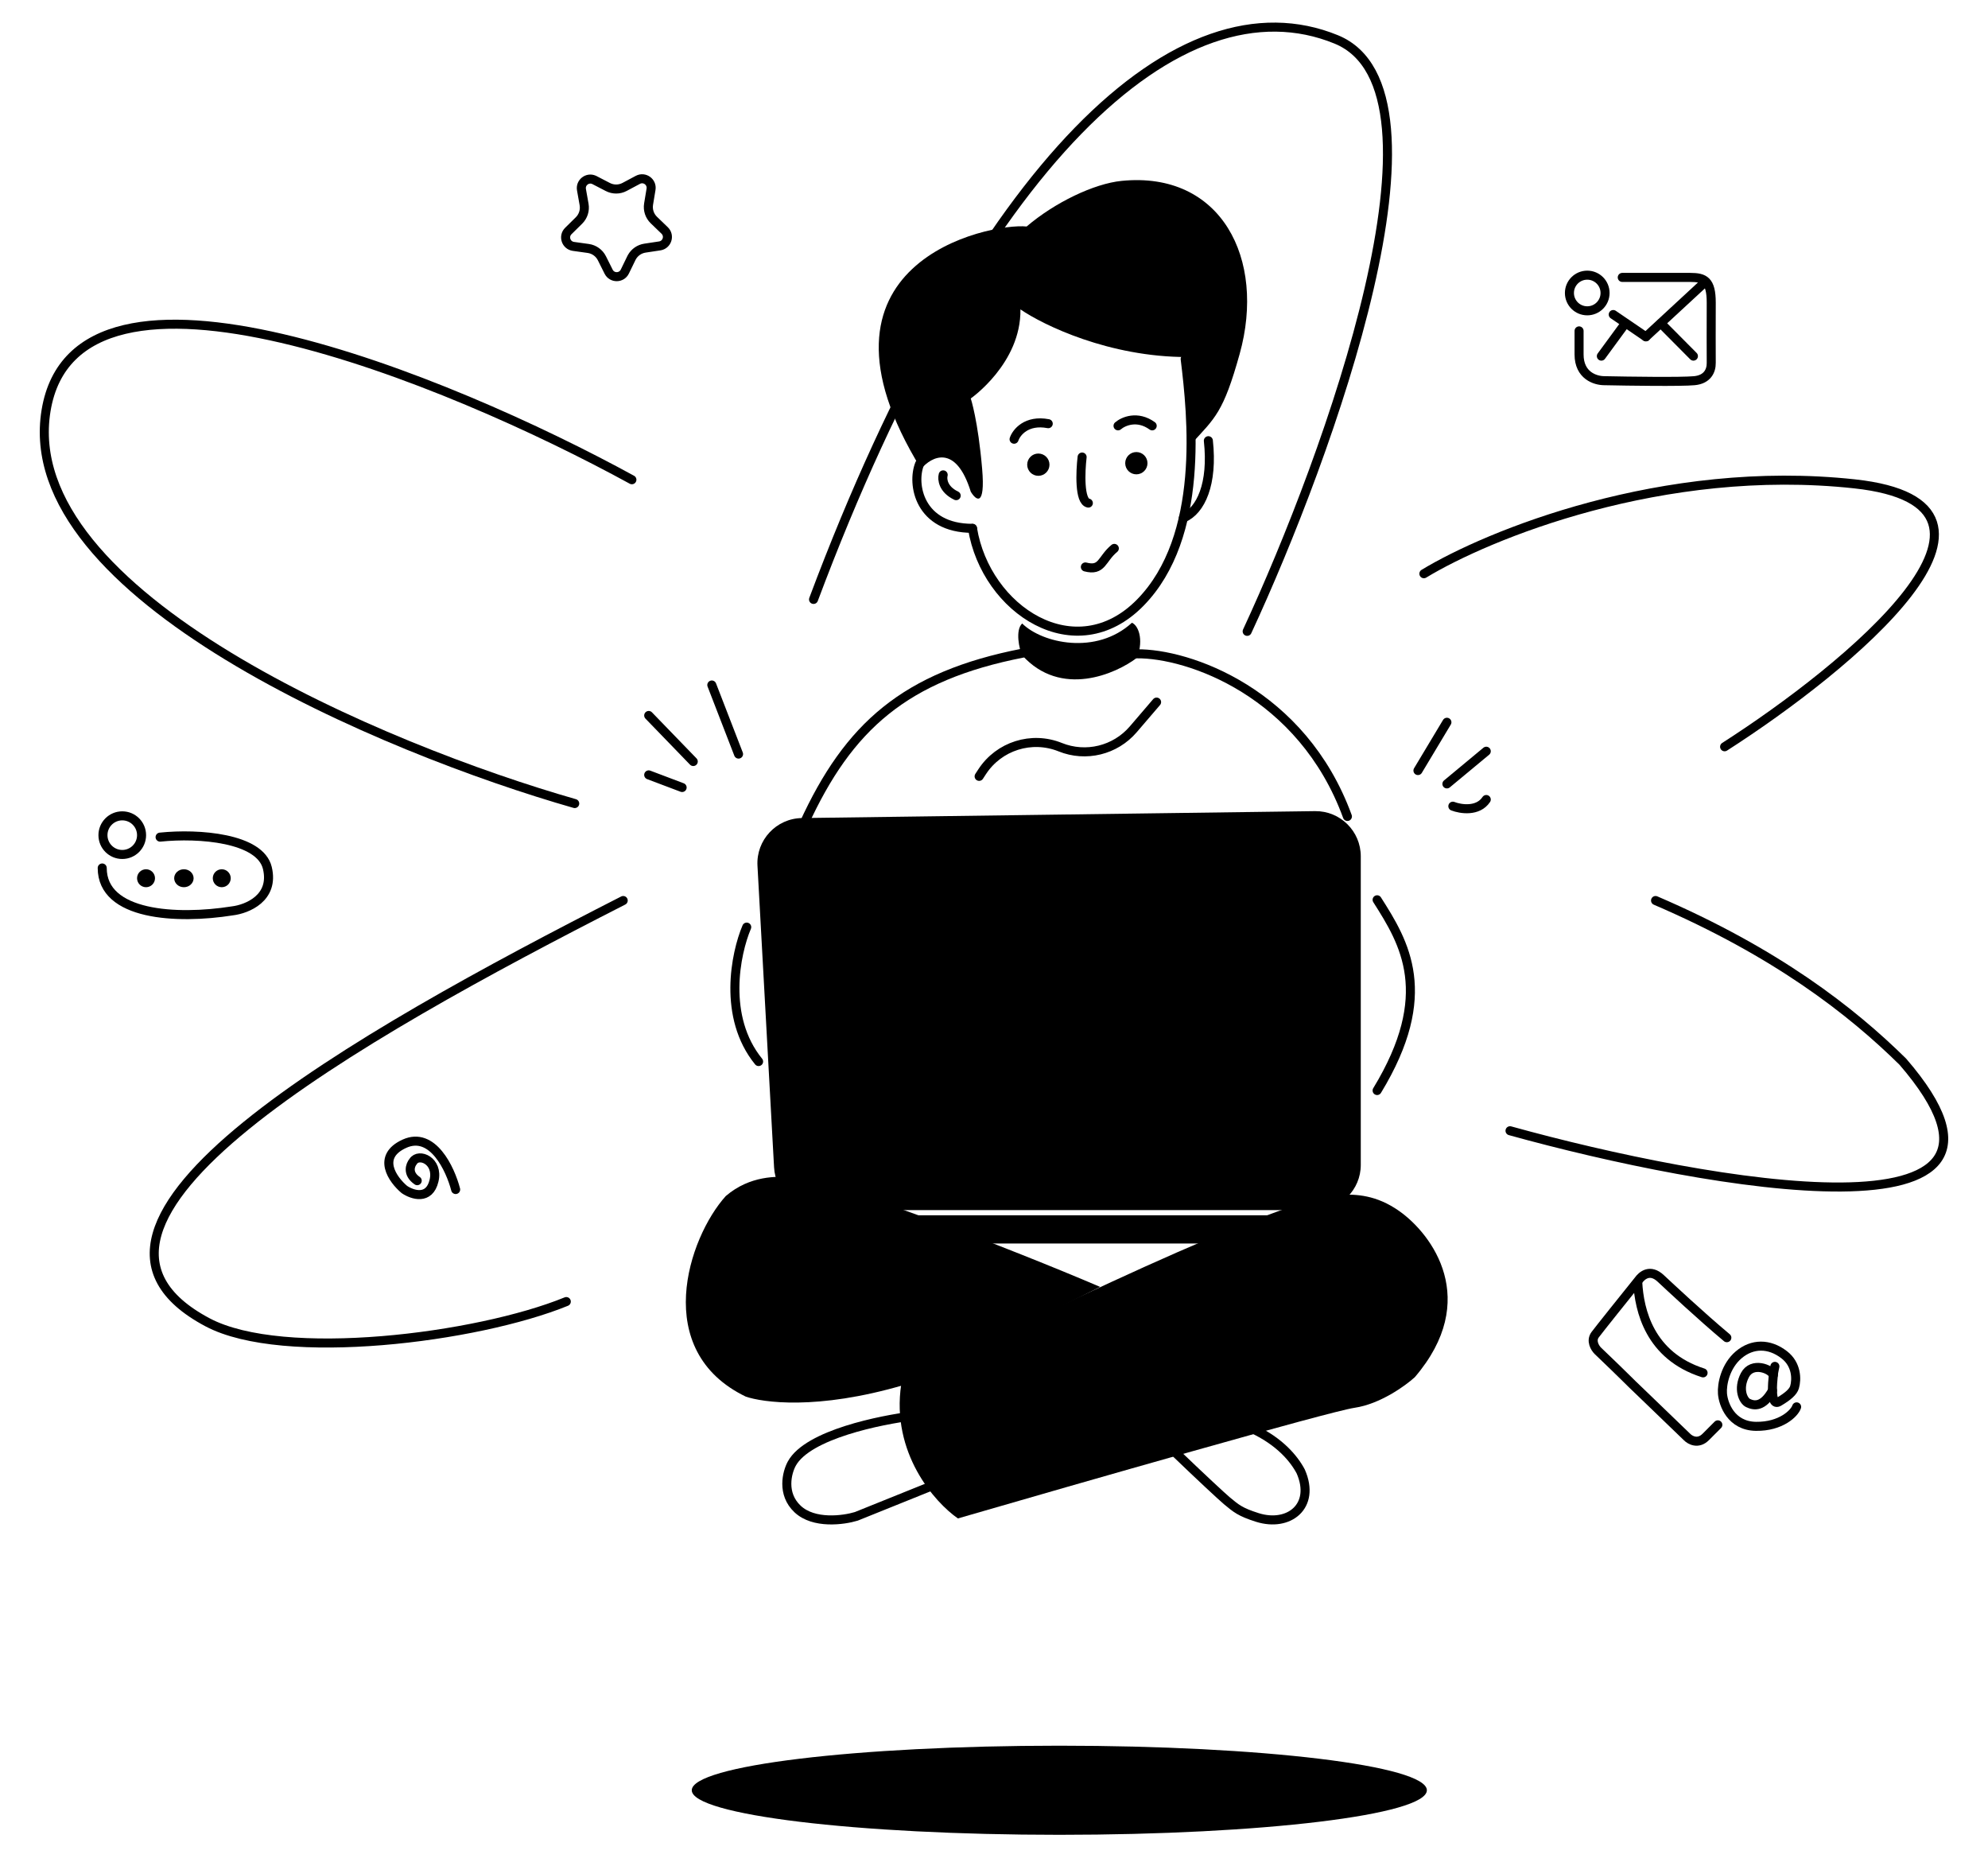
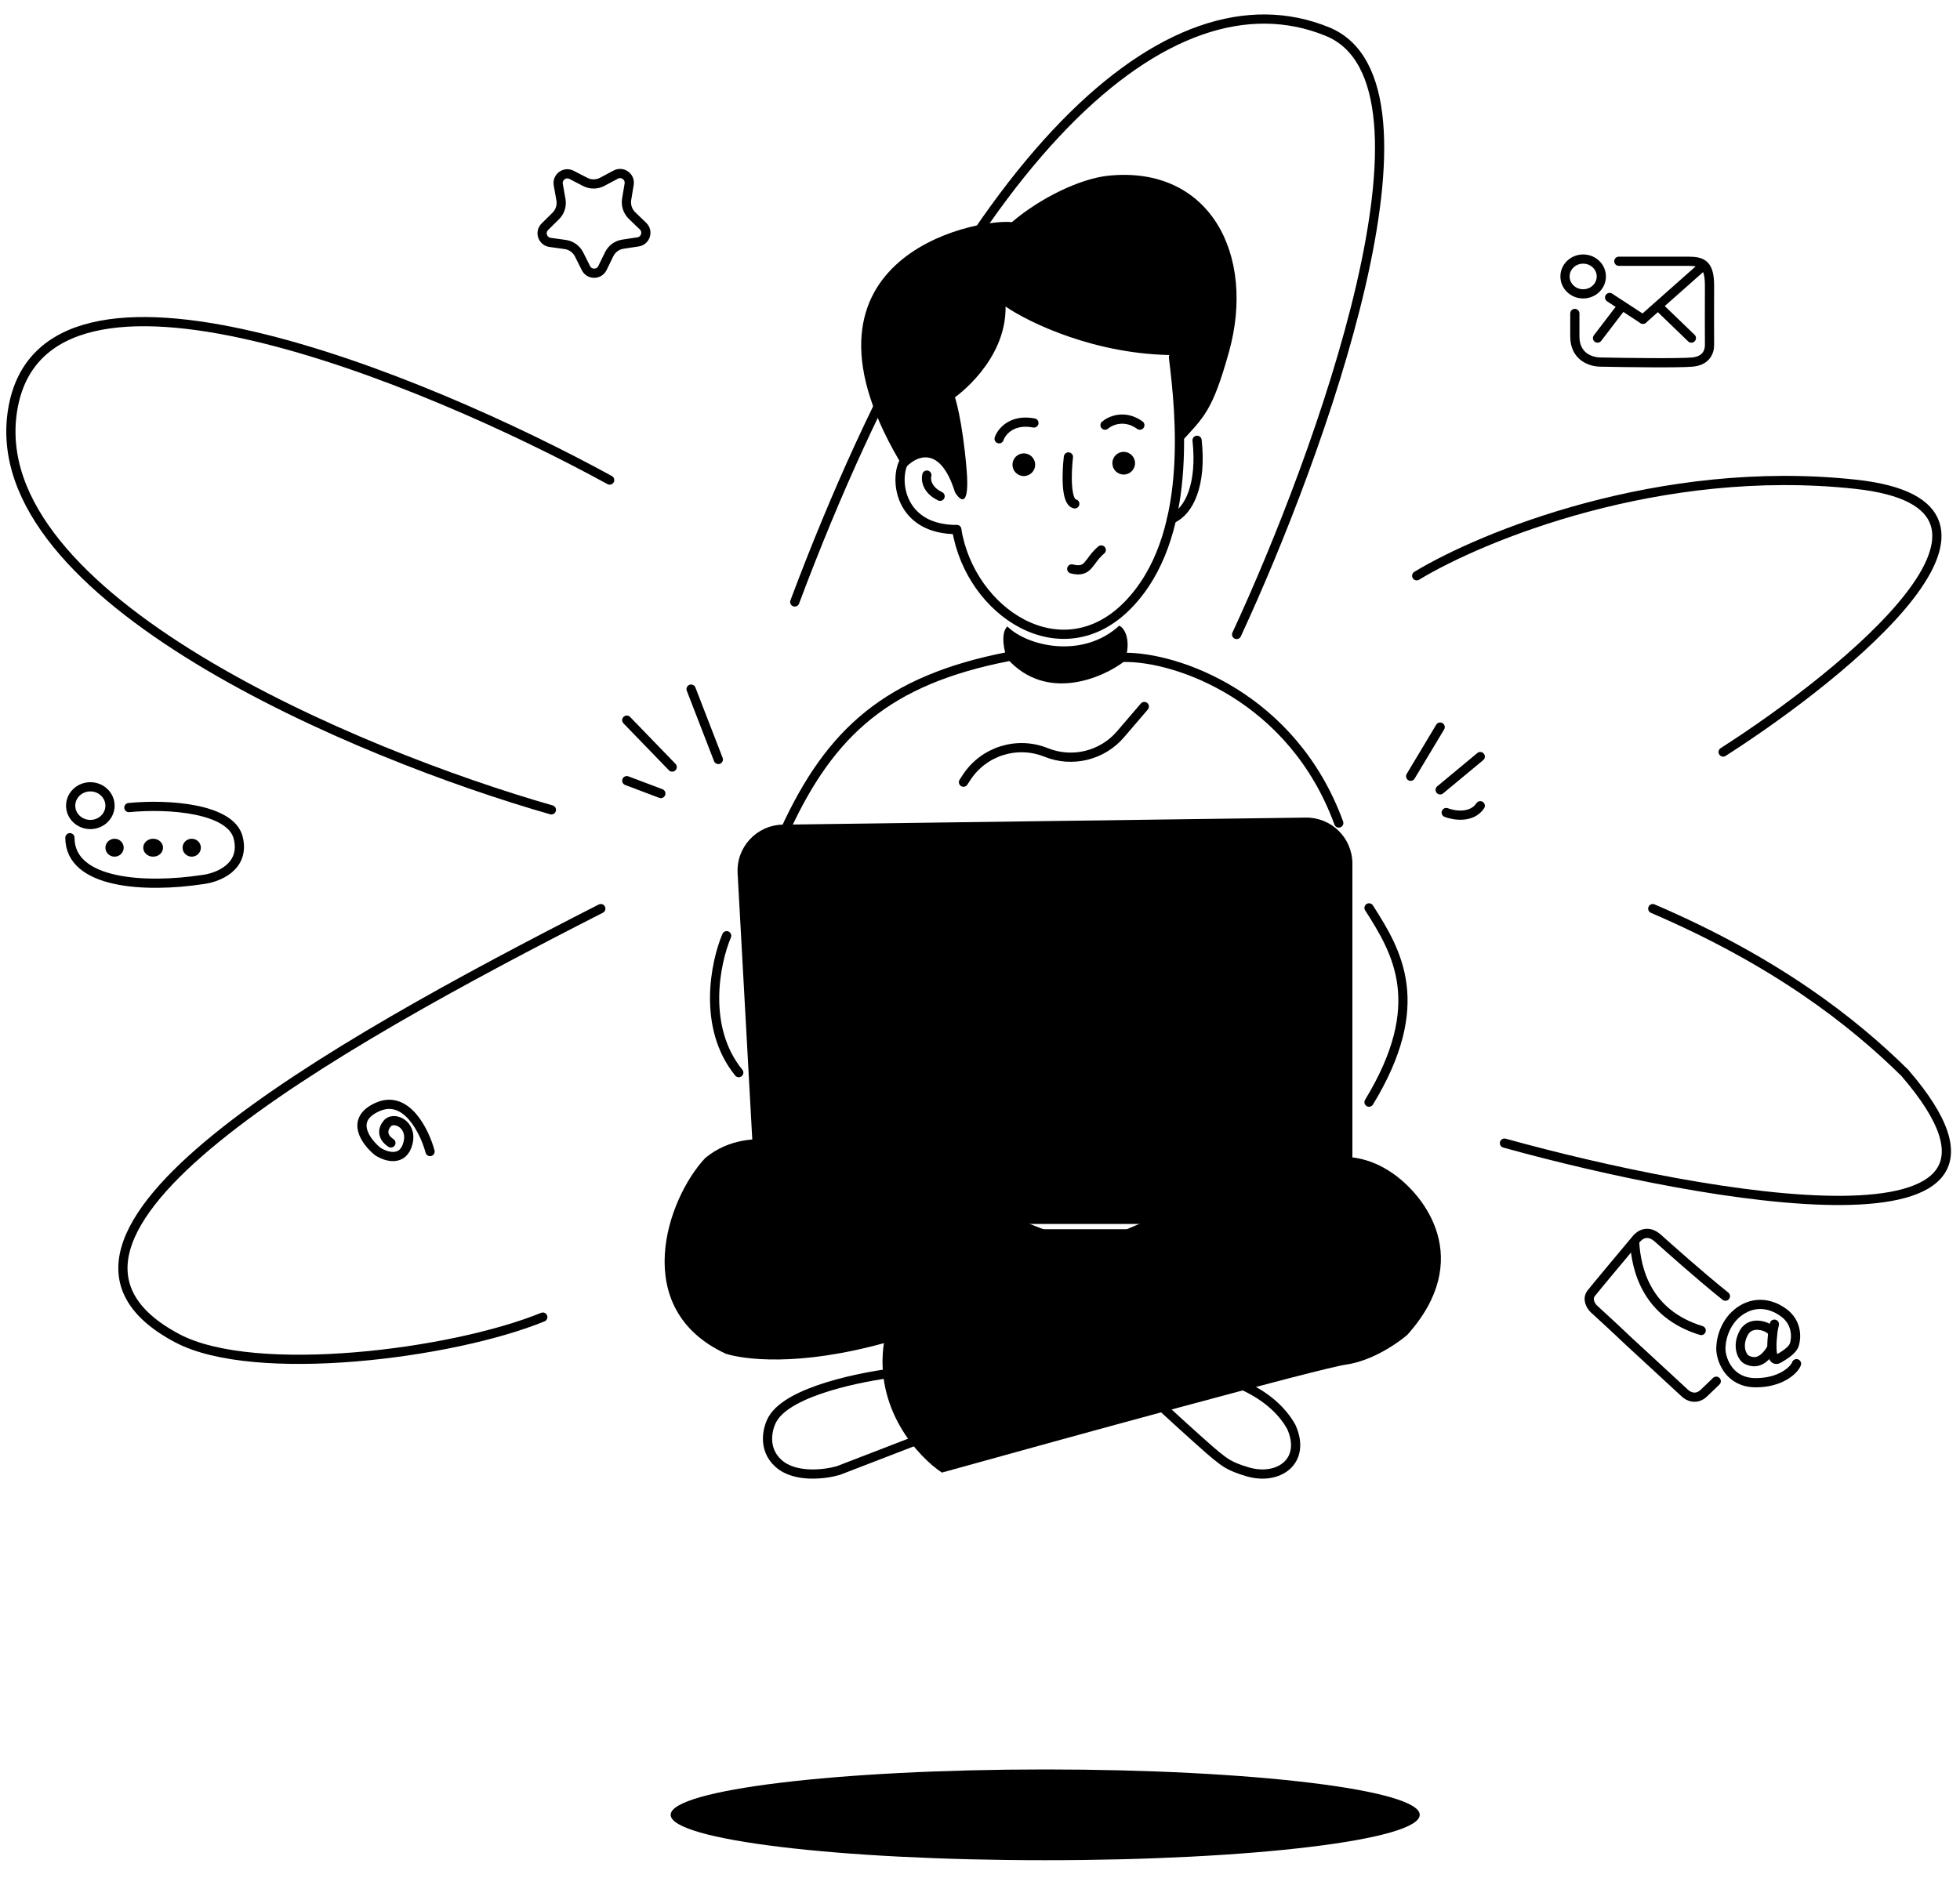
- <svg xmlns="http://www.w3.org/2000/svg" width="440" height="412" viewBox="0 0 440 412" fill="none">
-   <path d="M27.06 189.074C29.42 189.074 31.333 187.161 31.333 184.801C31.333 182.441 29.42 180.528 27.06 180.528C24.7 180.528 22.787 182.441 22.787 184.801C22.787 187.161 24.7 189.074 27.06 189.074Z" stroke="black" stroke-width="2" />
-   <path d="M35.434 185.236C44.053 184.349 57.576 185.398 59.174 192.064C60.772 198.731 54.669 201.169 51.417 201.555C39.038 203.522 22.624 202.596 22.624 192.064" stroke="black" stroke-width="2" stroke-linecap="round" />
-   <path d="M32.32 195.318C32.865 195.318 33.306 194.876 33.306 194.332C33.306 193.787 32.865 193.346 32.32 193.346C31.775 193.346 31.334 193.787 31.334 194.332C31.334 194.876 31.775 195.318 32.32 195.318Z" stroke="black" stroke-width="2" />
-   <path d="M41.851 194.332C41.851 194.811 41.404 195.318 40.7 195.318C39.996 195.318 39.55 194.811 39.55 194.332C39.55 193.853 39.996 193.346 40.7 193.346C41.404 193.346 41.851 193.853 41.851 194.332Z" stroke="black" stroke-width="2" />
-   <path d="M49.082 195.318C49.626 195.318 50.068 194.876 50.068 194.332C50.068 193.787 49.626 193.346 49.082 193.346C48.537 193.346 48.096 193.787 48.096 194.332C48.096 194.876 48.537 195.318 49.082 195.318Z" stroke="black" stroke-width="2" />
-   <path d="M351.302 68.776C353.48 68.776 355.246 67.01 355.246 64.832C355.246 62.654 353.48 60.888 351.302 60.888C349.123 60.888 347.357 62.654 347.357 64.832C347.357 67.01 349.123 68.776 351.302 68.776Z" stroke="black" stroke-width="2" />
-   <path d="M359.05 61.385C361.94 61.385 370.199 61.385 374.083 61.385C377.23 61.385 378.745 62.081 378.745 66.953C378.745 71.687 378.706 77.819 378.745 80.294C378.772 82.034 377.906 83.96 375.016 84.238C372.125 84.517 360.526 84.354 355.087 84.238C353.067 84.238 349.493 83.093 349.493 78.438V73.218" stroke="black" stroke-width="2" stroke-linecap="round" />
-   <path d="M357.053 69.598L364.284 74.528" stroke="black" stroke-width="2" stroke-linecap="round" />
-   <path d="M364.285 74.529L377.432 62.368" stroke="black" stroke-width="2" stroke-linecap="round" />
-   <path d="M367.616 71.57L371.209 75.186L374.801 78.801" stroke="black" stroke-width="2" stroke-linecap="round" />
-   <path d="M354.424 78.801L359.724 71.57" stroke="black" stroke-width="2" stroke-linecap="round" />
-   <path d="M380.206 315.281C379.114 316.375 378.172 317.318 377.523 317.967C375.832 319.661 374.056 318.673 373.38 317.967L362.59 307.572C360.998 306.091 359.651 304.629 353.631 298.886C353.015 298.269 352.038 296.693 353.062 295.326C354.086 293.959 359.841 286.782 362.59 283.364C363.425 282.156 365.237 280.718 367.549 282.868C369.54 284.719 376.366 291.127 382.197 295.999" stroke="black" stroke-width="2" stroke-linecap="round" />
-   <path d="M362.477 283.732C362.816 289.967 365.104 300.004 376.938 303.782" stroke="black" stroke-width="2" stroke-linecap="round" />
-   <path d="M392.487 304.266C391.945 302.887 387.781 301.282 386.206 304.266C384.585 307.344 385.825 309.937 386.88 310.446C388.228 311.095 390.206 311.434 392.297 307.698" stroke="black" stroke-width="2" stroke-linecap="round" />
-   <path d="M392.832 302.347C392.71 303.067 392.585 303.37 392.487 304.266C392.359 305.433 392.276 306.657 392.296 307.698C392.336 309.524 392.697 310.784 393.723 310.176C395.78 308.956 396.891 307.955 397.187 306.935C397.68 305.219 397.683 301.934 394.909 299.786C391.563 297.192 387.79 297.263 384.822 299.786C381.875 302.29 381.069 306.298 381.23 308.378C381.407 310.653 383.105 315.538 388.644 315.615C394.183 315.691 397.184 312.705 397.644 311.307" stroke="black" stroke-width="2" stroke-linecap="round" />
-   <path d="M100.849 263.213C99.667 258.651 95.744 250.238 89.504 253.082C83.264 255.925 86.904 261.02 89.504 263.213C91.254 264.397 95.015 265.665 96.063 261.257C97.111 256.85 92.695 255.037 91.454 256.992C90.799 257.762 90.06 259.693 92.34 261.257" stroke="black" stroke-width="2" stroke-linecap="round" />
-   <path d="M128.695 41.977C128.415 40.396 130.009 39.168 131.447 39.787L131.585 39.853L134.529 41.378C135.697 41.984 137.09 41.976 138.251 41.357L141.177 39.797C142.64 39.018 144.361 40.254 144.091 41.889L143.549 45.16C143.334 46.459 143.772 47.781 144.72 48.694L147.107 50.995C148.3 52.145 147.657 54.164 146.019 54.412L142.74 54.908C141.52 55.092 140.458 55.829 139.855 56.896L139.741 57.113L138.291 60.094C137.566 61.585 135.446 61.597 134.704 60.115L133.22 57.151C132.63 55.973 131.499 55.161 130.195 54.979L126.911 54.521C125.27 54.292 124.603 52.28 125.784 51.116L128.145 48.789C129.082 47.864 129.505 46.538 129.275 45.241L128.695 41.977Z" stroke="black" stroke-width="2" />
-   <path d="M230.184 189.045V216.983" stroke="black" stroke-width="2" stroke-linecap="round" />
-   <path d="M251.22 192.332V218.955" stroke="black" stroke-width="2" stroke-linecap="round" />
-   <path d="M202.019 313.316C195.073 314.181 178.812 317.371 175.251 323.857C174.182 325.803 172.942 330.539 176.533 333.911C180.123 337.285 186.685 336.398 189.516 335.533L206.026 328.884" stroke="black" stroke-width="2" stroke-linecap="round" />
-   <path d="M296.675 264.366C283.714 264.783 226.471 292.496 199.47 306.3C197.17 321.511 206.873 332.433 212.012 335.993C238.927 328.179 294.166 312.343 299.81 311.509C305.455 310.676 311.046 306.648 313.136 304.738C327.77 287.651 316.969 273.135 309.74 268.012C304.593 264.366 300.15 264.254 296.675 264.366Z" fill="black" />
-   <path d="M175.272 260.489C184.455 261.102 224.514 276.627 243.495 284.764L200.087 306.455C180.66 312.153 168.726 310.276 165.081 309.048C144.043 298.912 152.286 273.907 160.645 264.644C166.032 260.059 171.982 260.27 175.272 260.489Z" fill="black" />
-   <path d="M277.476 316.271C283.215 319.03 286.319 322.643 287.892 325.607C291.264 333.324 285.209 337.962 278.297 335.781C274.477 334.576 273.577 333.768 271.553 332.091C270.527 331.239 265.732 326.784 260.258 321.522" stroke="black" stroke-width="2" stroke-linecap="round" />
-   <path d="M167.65 191.564L171.323 258.313C171.615 263.614 175.998 267.763 181.308 267.763H291.178C296.701 267.763 301.178 263.286 301.178 257.763V189.484C301.178 183.909 296.618 179.41 291.043 179.485L177.5 181.016C171.815 181.092 167.337 185.887 167.65 191.564Z" fill="black" />
-   <rect x="171.021" y="268.914" width="130.157" height="6.245" rx="3.122" fill="black" />
-   <path d="M251.548 144.673C262.997 144.509 288.195 153.219 298.22 180.663" stroke="black" stroke-width="2" stroke-linecap="round" />
-   <path d="M226.404 144.511C200.274 149.605 187.784 160.78 177.924 182.309" stroke="black" stroke-width="2" stroke-linecap="round" />
-   <path d="M313.832 170.504L320.241 159.822" stroke="black" stroke-width="2" stroke-linecap="round" />
-   <path d="M320.241 173.461L328.951 166.23" stroke="black" stroke-width="2" stroke-linecap="round" />
-   <path d="M321.557 178.392C323.255 179.049 327.111 179.674 328.952 176.913" stroke="black" stroke-width="2" stroke-linecap="round" />
-   <path d="M153.437 168.505L143.577 158.316" stroke="black" stroke-width="2" stroke-linecap="round" />
-   <path d="M163.461 166.859L157.545 151.575" stroke="black" stroke-width="2" stroke-linecap="round" />
-   <path d="M150.972 174.257L143.577 171.463" stroke="black" stroke-width="2" stroke-linecap="round" />
-   <path d="M304.794 199.101C310.874 208.632 317.777 219.972 304.794 241.308" stroke="black" stroke-width="2" stroke-linecap="round" />
-   <path d="M251.712 145.496C253.191 141.223 251.843 138.348 250.529 137.8C242.64 145.031 230.676 142.347 226.239 137.964C224.662 139.41 225.582 143.688 226.239 145.003C234.785 154.469 246.946 149.166 251.712 145.496Z" fill="black" />
-   <path d="M216.708 171.79L217.371 170.773C221.092 165.062 228.333 162.782 234.655 165.331V165.331C240.331 167.62 246.834 166.032 250.817 161.385L255.985 155.356" stroke="black" stroke-width="2" stroke-linecap="round" />
-   <path d="M165.269 205.148C162.804 210.955 159.879 225.033 167.899 234.894" stroke="black" stroke-width="2" stroke-linecap="round" />
-   <path d="M274.372 78.316C270.757 91.298 268.949 92.449 263.69 98.201C263.69 92.516 262.714 82.975 262.714 79.002C245.494 79.002 230.962 71.972 225.849 68.458C226.032 80.377 214.858 88.17 214.858 88.17C214.858 88.17 216.461 92.984 217.377 103.757C218.109 112.375 216.003 110.71 214.858 108.799C211.561 98.164 206.157 101.006 203.867 103.757C175.769 58.102 218.979 49.28 227.222 50.121C233.45 44.803 242.136 40.636 248.242 40.025C270.264 37.82 280.235 57.264 274.372 78.316Z" fill="black" />
-   <path d="M215.243 116.926C218.201 134.985 238.056 147.971 252.384 133.342C266.712 118.712 263.844 91.934 262.314 79.439" stroke="black" stroke-width="2" stroke-linecap="round" />
-   <path d="M203.542 102.638C201.734 107.075 203.43 116.907 215.243 116.907" stroke="black" stroke-width="2" stroke-linecap="round" />
-   <path d="M208.753 105.076C208.491 106.026 208.7 108.275 211.628 109.678" stroke="black" stroke-width="2" stroke-linecap="round" />
-   <path d="M261.915 114.609C265.771 113.001 268.489 107.049 267.443 97.518" stroke="black" stroke-width="2" stroke-linecap="round" />
-   <path d="M240.223 125.455C244.002 126.441 243.763 123.728 246.632 121.347" stroke="black" stroke-width="2" stroke-linecap="round" />
-   <ellipse cx="251.506" cy="102.493" rx="2.465" ry="2.465" fill="black" />
-   <ellipse cx="229.813" cy="102.823" rx="2.465" ry="2.465" fill="black" />
-   <path d="M224.445 97.188C224.964 95.66 227.202 92.835 232.005 93.751" stroke="black" stroke-width="2" stroke-linecap="round" />
-   <path d="M247.453 94.228C248.599 93.236 251.714 91.847 255.013 94.228" stroke="black" stroke-width="2" stroke-linecap="round" />
-   <path d="M239.502 101.132C239.119 104.377 238.859 110.959 240.88 111.321" stroke="black" stroke-width="2" stroke-linecap="round" />
-   <path d="M334.21 250.208C378.089 262.369 456.906 276.338 421.145 234.924C409.861 223.804 393.208 210.766 366.42 199.263" stroke="black" stroke-width="2" stroke-linecap="round" />
-   <path d="M381.704 165.242C408.984 147.767 452.928 111.667 410.463 107.066C367.998 102.464 329.225 118.405 315.146 126.951" stroke="black" stroke-width="2" stroke-linecap="round" />
-   <path d="M276.034 139.704C294.111 100.756 323.363 20.032 295.754 8.726C261.243 -5.407 216.543 35.349 180.06 132.637" stroke="black" stroke-width="2" stroke-linecap="round" />
-   <path d="M139.856 106.154C99.429 84.023 16.898 49.983 10.192 90.871C3.487 131.758 85.405 165.864 127.202 177.806" stroke="black" stroke-width="2" stroke-linecap="round" />
-   <path d="M137.934 199.263C78.936 229.337 5.013 270.929 45.96 292.607C62.722 301.482 105.615 296.058 125.336 288.006" stroke="black" stroke-width="2" stroke-linecap="round" />
-   <ellipse cx="234.457" cy="396.14" rx="81.348" ry="9.86" fill="black" />
+ <svg xmlns="http://www.w3.org/2000/svg" width="720" height="690" viewBox="0 0 720 690" fill="none">
+   <path d="M33.184 302.956C37.175 302.956 40.41 299.856 40.41 296.031C40.41 292.206 37.175 289.105 33.184 289.105C29.192 289.105 25.957 292.206 25.957 296.031C25.957 299.856 29.192 302.956 33.184 302.956Z" stroke="black" stroke-width="3.383" />
+   <path d="M47.347 296.734C61.923 295.296 84.795 296.996 87.498 307.802C90.201 318.607 79.879 322.559 74.379 323.184C53.443 326.373 25.682 324.873 25.682 307.802" stroke="black" stroke-width="3.383" stroke-linecap="round" />
+   <path d="M42.08 313.076C43.001 313.076 43.747 312.361 43.747 311.478C43.747 310.595 43.001 309.88 42.08 309.88C41.159 309.88 40.412 310.595 40.412 311.478C40.412 312.361 41.159 313.076 42.08 313.076Z" stroke="black" stroke-width="3.383" />
+   <path d="M58.199 311.478C58.199 312.254 57.444 313.076 56.253 313.076C55.062 313.076 54.308 312.254 54.308 311.478C54.308 310.702 55.062 309.88 56.253 309.88C57.444 309.88 58.199 310.702 58.199 311.478Z" stroke="black" stroke-width="3.383" />
+   <path d="M70.428 313.076C71.349 313.076 72.096 312.361 72.096 311.478C72.096 310.595 71.349 309.88 70.428 309.88C69.507 309.88 68.761 310.595 68.761 311.478C68.761 312.361 69.507 313.076 70.428 313.076Z" stroke="black" stroke-width="3.383" />
+   <path d="M581.57 107.975C585.254 107.975 588.24 105.113 588.24 101.582C588.24 98.052 585.254 95.189 581.57 95.189C577.885 95.189 574.899 98.052 574.899 101.582C574.899 105.113 577.885 107.975 581.57 107.975Z" stroke="black" stroke-width="3.383" />
+   <path d="M594.675 95.995C599.563 95.995 613.531 95.995 620.101 95.995C625.423 95.995 627.985 97.123 627.985 105.021C627.985 112.693 627.919 122.633 627.985 126.644C628.031 129.464 626.566 132.586 621.678 133.037C616.789 133.488 597.171 133.225 587.973 133.037C584.556 133.037 578.512 131.181 578.512 123.635V115.174" stroke="black" stroke-width="3.383" stroke-linecap="round" />
+   <path d="M591.296 109.307L603.525 117.298" stroke="black" stroke-width="3.383" stroke-linecap="round" />
+   <path d="M603.529 117.3L625.764 97.589" stroke="black" stroke-width="3.383" stroke-linecap="round" />
+   <path d="M609.163 112.504L615.239 118.364L621.315 124.224" stroke="black" stroke-width="3.383" stroke-linecap="round" />
+   <path d="M586.85 124.224L595.815 112.504" stroke="black" stroke-width="3.383" stroke-linecap="round" />
+   <path d="M630.455 507.514C628.608 509.287 627.015 510.815 625.918 511.868C623.058 514.613 620.054 513.012 618.91 511.868L600.662 495.019C597.968 492.619 595.692 490.249 585.509 480.941C584.467 479.94 582.815 477.386 584.547 475.17C586.279 472.954 596.012 461.322 600.662 455.782C602.073 453.824 605.138 451.495 609.048 454.979C612.416 457.979 623.961 468.365 633.823 476.262" stroke="black" stroke-width="3.383" stroke-linecap="round" />
+   <path d="M600.47 456.38C601.043 466.486 604.914 482.754 624.929 488.876" stroke="black" stroke-width="3.383" stroke-linecap="round" />
+   <path d="M651.226 489.662C650.309 487.427 643.265 484.825 640.603 489.662C637.86 494.651 639.958 498.854 641.742 499.678C644.021 500.73 647.368 501.28 650.903 495.224" stroke="black" stroke-width="3.383" stroke-linecap="round" />
+   <path d="M651.809 486.552C651.603 487.719 651.392 488.21 651.225 489.662C651.009 491.554 650.87 493.538 650.903 495.224C650.97 498.184 651.581 500.227 653.316 499.241C656.795 497.264 658.674 495.642 659.175 493.989C660.008 491.207 660.014 485.882 655.322 482.401C649.663 478.197 643.282 478.312 638.262 482.401C633.278 486.459 631.915 492.956 632.188 496.327C632.486 500.014 635.358 507.933 644.727 508.056C654.094 508.18 659.169 503.34 659.947 501.074" stroke="black" stroke-width="3.383" stroke-linecap="round" />
+   <path d="M157.983 423.121C155.984 415.727 149.348 402.092 138.795 406.701C128.241 411.31 134.397 419.568 138.795 423.121C141.754 425.042 148.116 427.096 149.888 419.952C151.66 412.808 144.192 409.869 142.093 413.039C140.986 414.287 139.736 417.417 143.592 419.952" stroke="black" stroke-width="3.383" stroke-linecap="round" />
+   <path d="M205.079 67.847C204.605 65.173 207.3 63.096 209.732 64.142L209.967 64.254L214.945 66.835C216.921 67.859 219.275 67.845 221.24 66.798L226.188 64.161C228.662 62.842 231.575 64.932 231.117 67.698L230.201 73.23C229.837 75.427 230.578 77.662 232.181 79.207L236.219 83.097C238.237 85.043 237.149 88.459 234.377 88.878L228.832 89.716C226.631 90.048 224.733 91.444 223.759 93.446L221.307 98.488C220.081 101.009 216.496 101.03 215.241 98.523L212.731 93.509C211.734 91.518 209.821 90.145 207.616 89.837L202.062 89.063C199.285 88.676 198.158 85.272 200.155 83.304L204.147 79.367C205.633 77.901 206.355 75.838 206.119 73.78L206.059 73.368L205.079 67.847Z" stroke="black" stroke-width="3.383" />
+   <path d="M376.725 316.581V363.832" stroke="black" stroke-width="3.383" stroke-linecap="round" />
+   <path d="M412.301 322.141V367.168" stroke="black" stroke-width="3.383" stroke-linecap="round" />
+   <path d="M329.089 504.33C317.341 505.732 289.84 510.902 283.816 521.415C282.009 524.569 279.912 532.244 285.984 537.711C292.057 543.178 303.154 541.741 307.943 540.339L335.867 529.563" stroke="black" stroke-width="3.383" stroke-linecap="round" />
+   <path d="M489.179 424.99C467.259 425.666 370.445 470.583 324.778 492.958C320.889 517.612 337.299 535.315 345.991 541.084C391.511 528.419 484.936 502.752 494.483 501.401C504.029 500.05 513.486 493.521 517.021 490.425C541.77 462.731 523.503 439.203 511.276 430.9C502.572 424.99 495.058 424.808 489.179 424.99Z" fill="black" />
+   <path d="M283.853 418.707C299.384 419.7 367.136 444.864 399.238 458.052L325.821 493.21C292.965 502.444 272.781 499.402 266.617 497.411C231.036 480.983 244.977 440.455 259.113 425.442C268.225 418.01 278.288 418.351 283.853 418.707Z" fill="black" />
+   <path d="M456.709 509.119C466.416 513.589 471.664 519.446 474.325 524.25C480.028 536.758 469.788 544.276 458.097 540.741C451.637 538.788 450.114 537.478 446.692 534.759C444.955 533.379 436.846 526.157 427.588 517.629" stroke="black" stroke-width="3.383" stroke-linecap="round" />
+   <path d="M270.962 320.843L277.174 433.733C277.667 442.699 285.082 449.717 294.061 449.717H479.883C489.224 449.717 496.796 442.145 496.796 432.804V317.325C496.796 307.895 489.084 300.287 479.655 300.414L287.621 303.002C278.006 303.132 270.433 311.242 270.962 320.843Z" fill="black" />
+   <rect x="276.664" y="451.664" width="220.132" height="10.562" rx="5.281" fill="black" />
+   <path d="M412.856 241.536C432.22 241.258 474.838 255.989 491.793 302.406" stroke="black" stroke-width="3.383" stroke-linecap="round" />
+   <path d="M370.332 241.262C326.138 249.878 305.015 268.778 288.338 305.189" stroke="black" stroke-width="3.383" stroke-linecap="round" />
+   <path d="M518.198 285.225L529.038 267.158" stroke="black" stroke-width="3.383" stroke-linecap="round" />
+   <path d="M529.037 290.226L543.768 277.996" stroke="black" stroke-width="3.383" stroke-linecap="round" />
+   <path d="M531.262 298.564C534.134 299.676 540.656 300.732 543.769 296.062" stroke="black" stroke-width="3.383" stroke-linecap="round" />
+   <path d="M246.924 281.843L230.247 264.61" stroke="black" stroke-width="3.383" stroke-linecap="round" />
+   <path d="M263.877 279.058L253.871 253.209" stroke="black" stroke-width="3.383" stroke-linecap="round" />
+   <path d="M242.755 291.571L230.247 286.846" stroke="black" stroke-width="3.383" stroke-linecap="round" />
+   <path d="M502.911 333.589C513.195 349.71 524.868 368.888 502.911 404.973" stroke="black" stroke-width="3.383" stroke-linecap="round" />
+   <path d="M413.134 242.927C415.635 235.701 413.356 230.838 411.133 229.911C397.792 242.141 377.557 237.601 370.052 230.189C367.384 232.635 368.941 239.87 370.052 242.093C384.505 258.103 405.073 249.135 413.134 242.927Z" fill="black" />
+   <path d="M353.933 287.399L355.054 285.679C361.347 276.02 373.594 272.163 384.286 276.474V276.474C393.886 280.345 404.886 277.66 411.622 269.801L420.362 259.604" stroke="black" stroke-width="3.383" stroke-linecap="round" />
+   <path d="M266.935 343.817C262.766 353.638 257.819 377.449 271.383 394.125" stroke="black" stroke-width="3.383" stroke-linecap="round" />
+   <path d="M451.46 129.306C445.345 151.264 442.287 153.21 433.393 162.938C433.393 153.324 431.741 137.186 431.741 130.467C402.619 130.467 378.041 118.578 369.392 112.634C369.702 132.793 350.804 145.973 350.804 145.973C350.804 145.973 353.515 154.114 355.064 172.335C356.303 186.911 352.74 184.094 350.804 180.863C345.227 162.876 336.087 167.683 332.215 172.335C284.693 95.119 357.774 80.2 371.716 81.621C382.249 72.627 396.939 65.579 407.266 64.545C444.511 60.817 461.374 93.703 451.46 129.306Z" fill="black" />
+   <path d="M351.456 194.608C356.459 225.151 390.039 247.114 414.271 222.372C438.504 197.63 433.654 152.34 431.065 131.206" stroke="black" stroke-width="3.383" stroke-linecap="round" />
+   <path d="M331.666 170.441C328.609 177.946 331.477 194.575 351.456 194.575" stroke="black" stroke-width="3.383" stroke-linecap="round" />
+   <path d="M340.477 174.566C340.035 176.172 340.389 179.977 345.34 182.349" stroke="black" stroke-width="3.383" stroke-linecap="round" />
+   <path d="M430.391 190.688C436.912 187.97 441.509 177.903 439.74 161.782" stroke="black" stroke-width="3.383" stroke-linecap="round" />
+   <path d="M393.702 209.033C400.095 210.7 399.691 206.111 404.542 202.084" stroke="black" stroke-width="3.383" stroke-linecap="round" />
+   <ellipse cx="412.787" cy="170.197" rx="4.169" ry="4.169" fill="black" />
+   <ellipse cx="376.098" cy="170.754" rx="4.169" ry="4.169" fill="black" />
+   <path d="M367.019 161.225C367.896 158.642 371.682 153.863 379.804 155.413" stroke="black" stroke-width="3.383" stroke-linecap="round" />
+   <path d="M405.931 156.218C407.868 154.54 413.138 152.191 418.717 156.218" stroke="black" stroke-width="3.383" stroke-linecap="round" />
+   <path d="M392.483 167.896C391.835 173.384 391.395 184.515 394.813 185.128" stroke="black" stroke-width="3.383" stroke-linecap="round" />
+   <path d="M552.663 420.026C626.874 440.594 760.177 464.219 699.696 394.177C680.61 375.369 652.445 353.319 607.14 333.863" stroke="black" stroke-width="3.383" stroke-linecap="round" />
+   <path d="M632.989 276.323C679.127 246.768 753.45 185.713 681.629 177.931C609.808 170.148 544.232 197.109 520.421 211.562" stroke="black" stroke-width="3.383" stroke-linecap="round" />
+   <path d="M454.27 233.132C484.844 167.259 534.318 30.733 487.623 11.61C429.255 -12.293 353.654 56.637 291.95 221.18" stroke="black" stroke-width="3.383" stroke-linecap="round" />
+   <path d="M223.954 176.39C155.58 138.96 15.996 81.388 4.656 150.541C-6.684 219.693 131.862 277.376 202.552 297.573" stroke="black" stroke-width="3.383" stroke-linecap="round" />
+   <path d="M220.704 333.863C120.922 384.727 -4.103 455.072 65.149 491.736C93.499 506.745 166.043 497.573 199.396 483.953" stroke="black" stroke-width="3.383" stroke-linecap="round" />
+   <ellipse cx="383.952" cy="666.837" rx="137.583" ry="16.677" fill="black" />
</svg>
